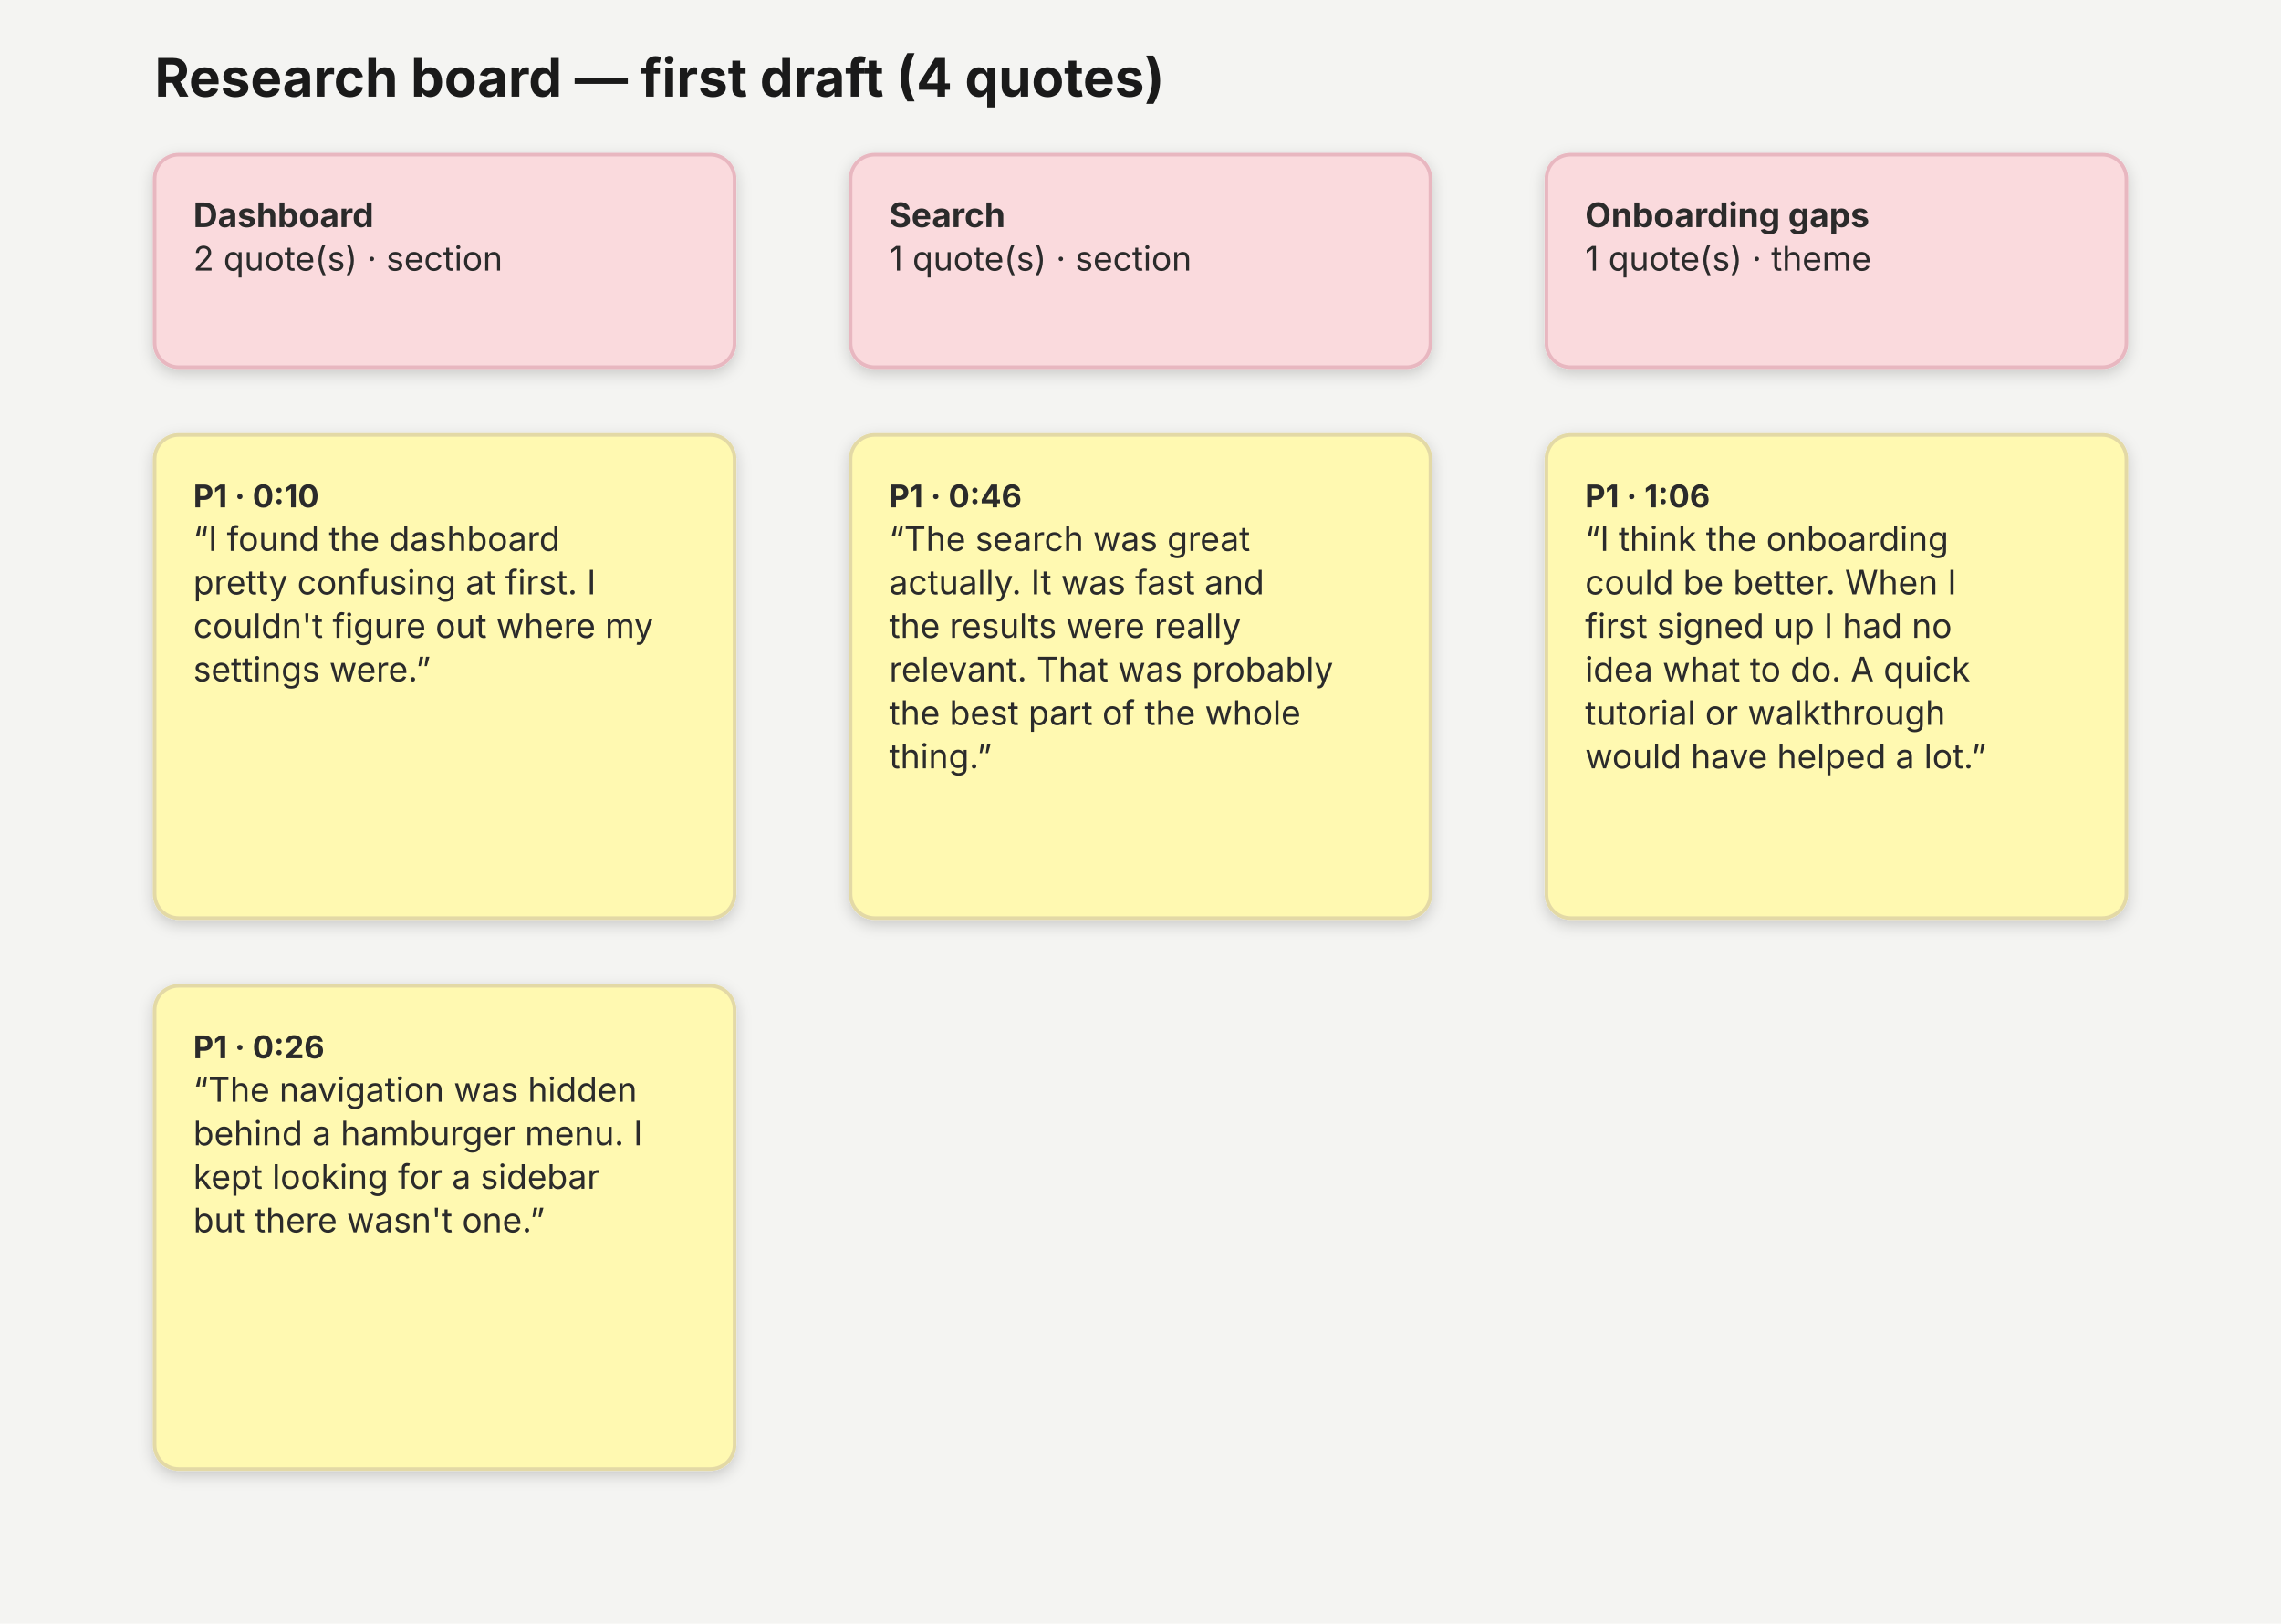
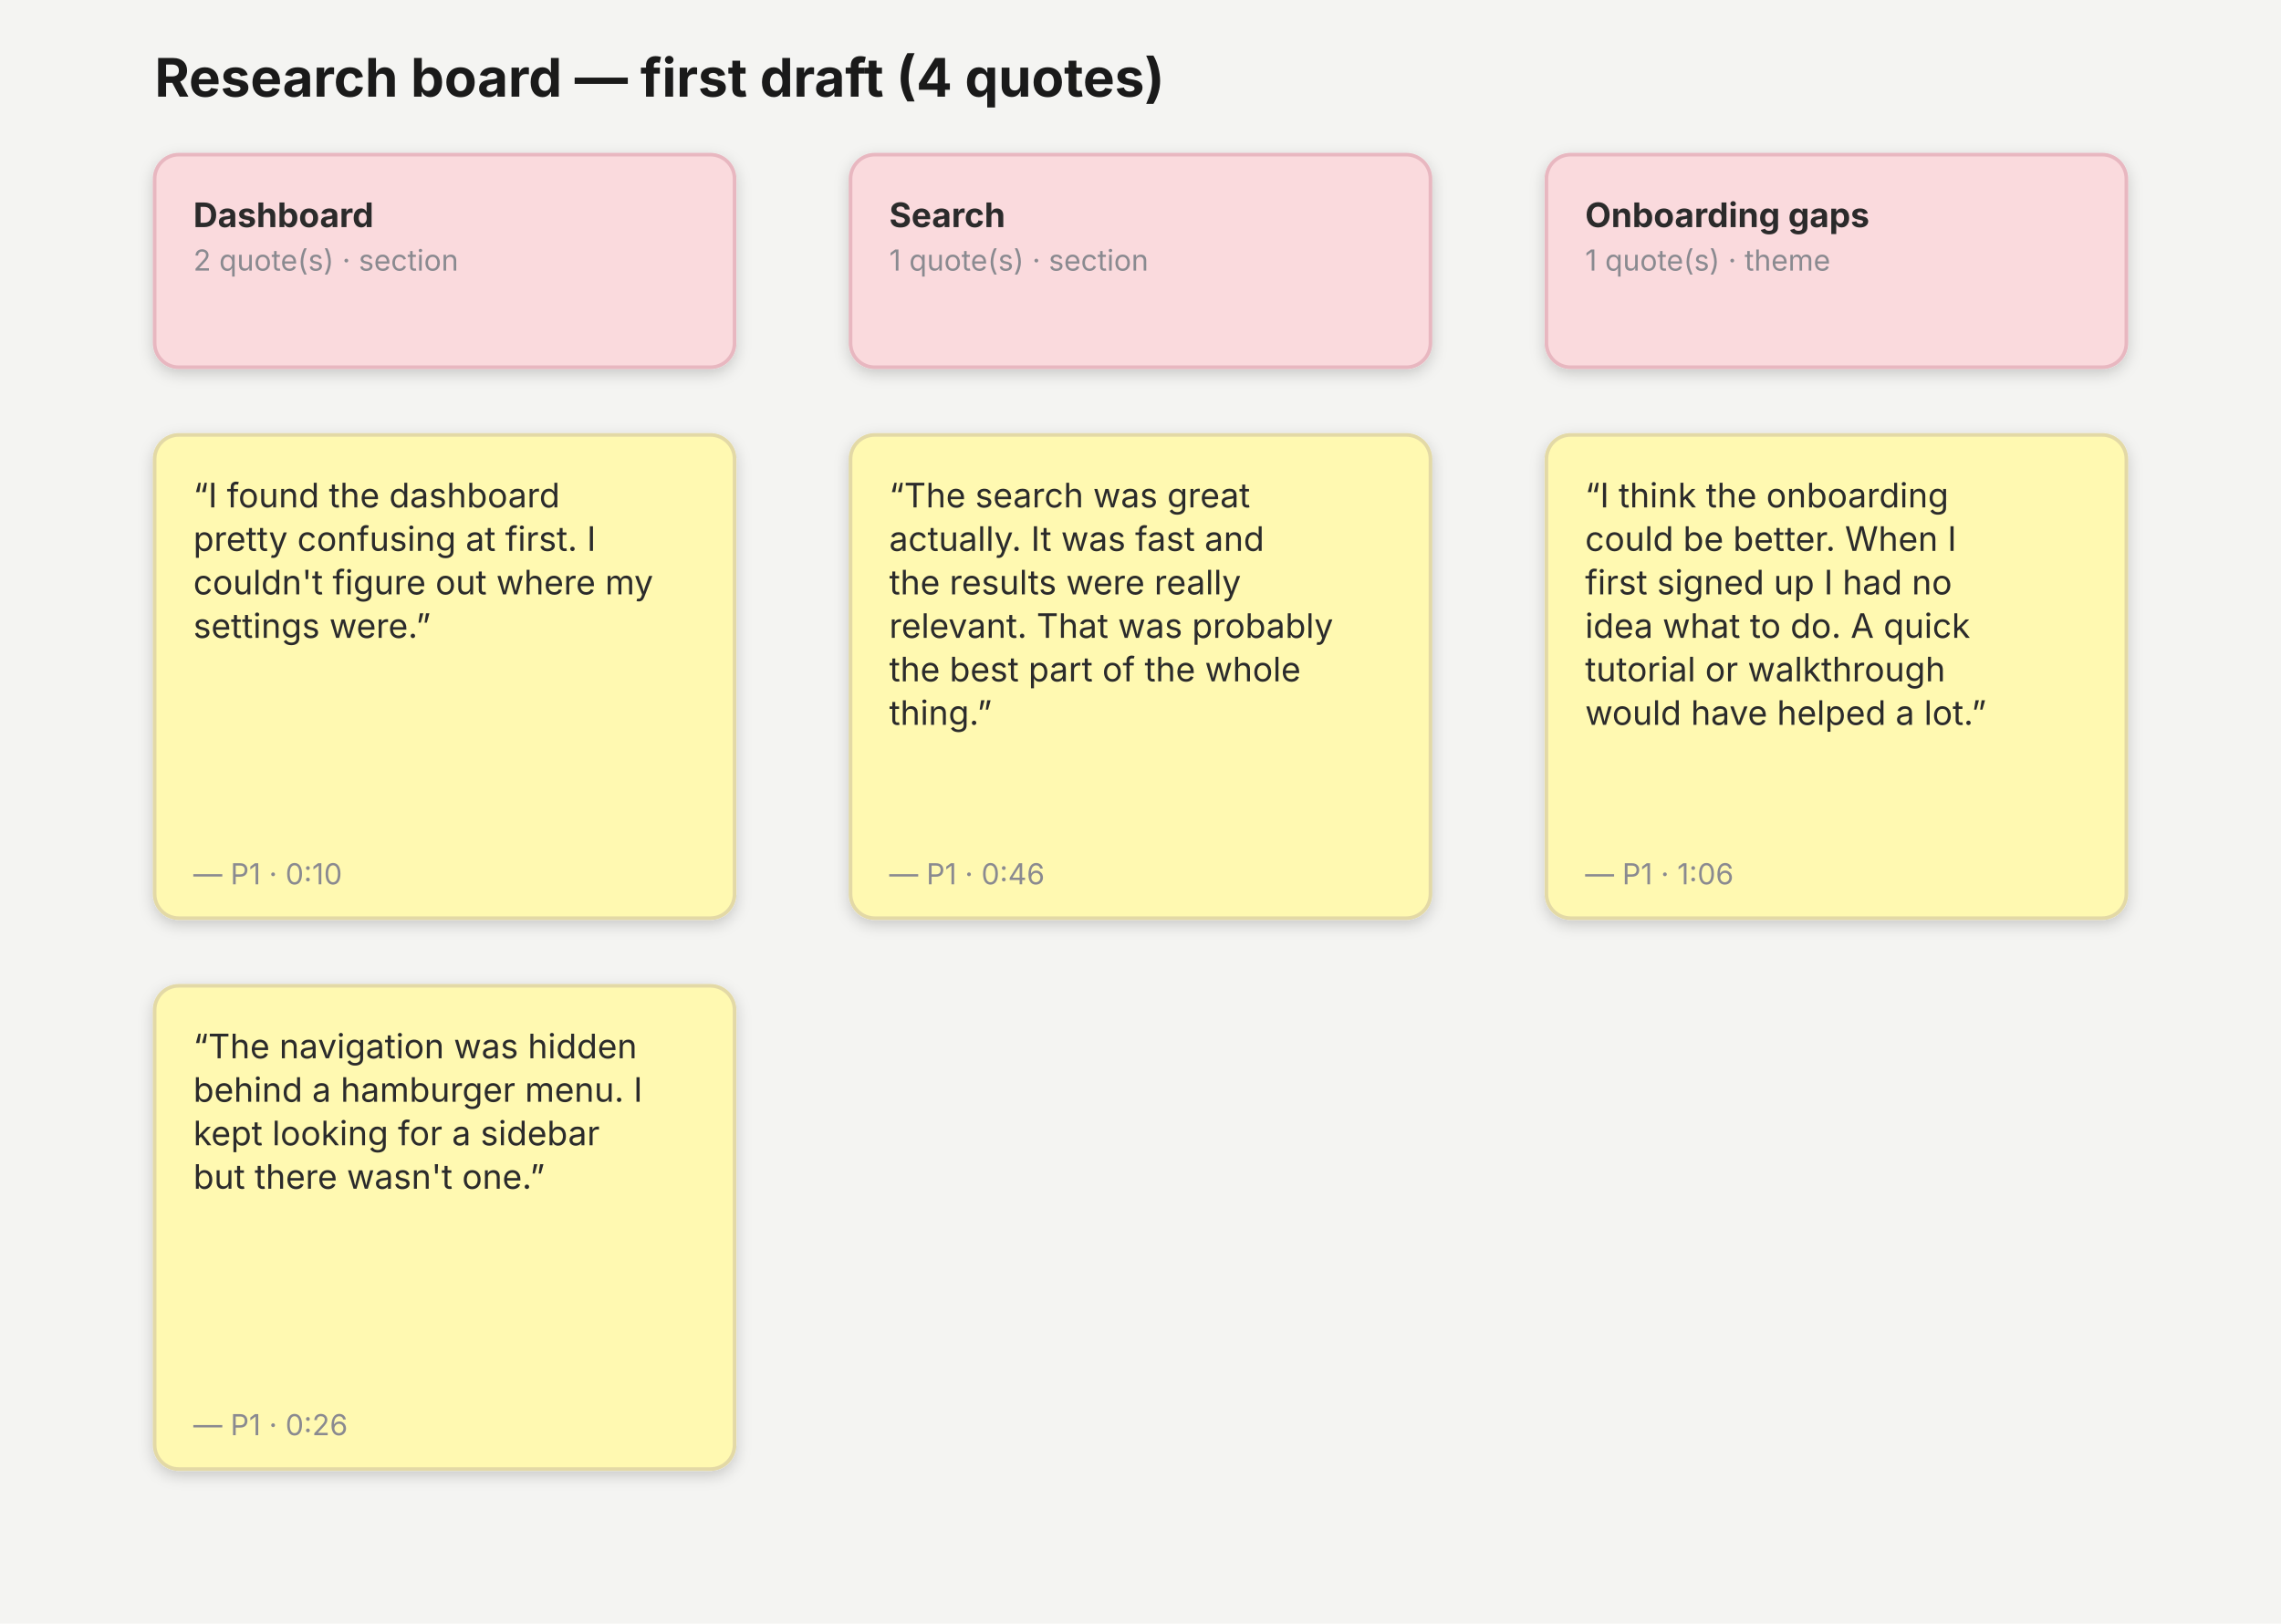
<svg xmlns="http://www.w3.org/2000/svg" width="944" height="672" viewBox="0 0 944 672">
  <defs>
    <filter id="shadow" x="-10%" y="-10%" width="120%" height="120%">
      <feDropShadow dx="0" dy="2" stdDeviation="3" flood-opacity="0.18" />
    </filter>
  </defs>
  <rect x="0" y="0" width="944" height="672" fill="#F4F4F2" />
  <text x="64" y="40" font-family="Inter, Helvetica, Arial, sans-serif" font-size="22" font-weight="700" fill="#1A1A1A">Research board — first draft (4 quotes)</text>
  <g>
    <rect x="64.0" y="64.0" width="240.0" height="88.0" rx="10" ry="10" fill="#FADADD" stroke="#E8B7C0" stroke-width="1.5" filter="url(#shadow)" />
    <text x="80.0" y="94.0" font-family="Inter, Helvetica, Arial, sans-serif" font-size="14" font-weight="700" fill="#2B2B2B" xml:space="preserve">Dashboard</text>
-     <text x="80.0" y="112.0" font-family="Inter, Helvetica, Arial, sans-serif" font-size="14" font-weight="400" fill="#2B2B2B" xml:space="preserve">2 quote(s) · section</text>
+     <text x="80.0" y="112.0" font-family="Inter, Helvetica, Arial, sans-serif" font-size="12" font-weight="400" fill="#8a8a90" xml:space="preserve">2 quote(s) · section</text>
  </g>
  <g>
    <rect x="64.0" y="180.0" width="240.0" height="200.0" rx="10" ry="10" fill="#FFF9B1" stroke="#E3D9A6" stroke-width="1.5" filter="url(#shadow)" />
-     <text x="80.0" y="210.0" font-family="Inter, Helvetica, Arial, sans-serif" font-size="13" font-weight="700" fill="#2B2B2B" xml:space="preserve">P1 · 0:10</text>
-     <text x="80.0" y="228.0" font-family="Inter, Helvetica, Arial, sans-serif" font-size="14" font-weight="400" fill="#2B2B2B" xml:space="preserve">“I found the dashboard</text>
-     <text x="80.0" y="246.0" font-family="Inter, Helvetica, Arial, sans-serif" font-size="14" font-weight="400" fill="#2B2B2B" xml:space="preserve">pretty confusing at first. I</text>
-     <text x="80.0" y="264.0" font-family="Inter, Helvetica, Arial, sans-serif" font-size="14" font-weight="400" fill="#2B2B2B" xml:space="preserve">couldn't figure out where my</text>
-     <text x="80.0" y="282.0" font-family="Inter, Helvetica, Arial, sans-serif" font-size="14" font-weight="400" fill="#2B2B2B" xml:space="preserve">settings were.”</text>
+     <text x="80.0" y="210.0" font-family="Inter, Helvetica, Arial, sans-serif" font-size="14" font-weight="400" fill="#2B2B2B" xml:space="preserve">“I found the dashboard</text>
+     <text x="80.0" y="228.0" font-family="Inter, Helvetica, Arial, sans-serif" font-size="14" font-weight="400" fill="#2B2B2B" xml:space="preserve">pretty confusing at first. I</text>
+     <text x="80.0" y="246.0" font-family="Inter, Helvetica, Arial, sans-serif" font-size="14" font-weight="400" fill="#2B2B2B" xml:space="preserve">couldn't figure out where my</text>
+     <text x="80.0" y="264.0" font-family="Inter, Helvetica, Arial, sans-serif" font-size="14" font-weight="400" fill="#2B2B2B" xml:space="preserve">settings were.”</text>
+     <text x="80.0" y="366.0" font-family="Inter, Helvetica, Arial, sans-serif" font-size="12" font-weight="400" fill="#8a8a90" xml:space="preserve">— P1 · 0:10</text>
  </g>
  <g>
    <rect x="64.0" y="408.0" width="240.0" height="200.0" rx="10" ry="10" fill="#FFF9B1" stroke="#E3D9A6" stroke-width="1.5" filter="url(#shadow)" />
-     <text x="80.0" y="438.0" font-family="Inter, Helvetica, Arial, sans-serif" font-size="13" font-weight="700" fill="#2B2B2B" xml:space="preserve">P1 · 0:26</text>
-     <text x="80.0" y="456.0" font-family="Inter, Helvetica, Arial, sans-serif" font-size="14" font-weight="400" fill="#2B2B2B" xml:space="preserve">“The navigation was hidden</text>
-     <text x="80.0" y="474.0" font-family="Inter, Helvetica, Arial, sans-serif" font-size="14" font-weight="400" fill="#2B2B2B" xml:space="preserve">behind a hamburger menu. I</text>
-     <text x="80.0" y="492.0" font-family="Inter, Helvetica, Arial, sans-serif" font-size="14" font-weight="400" fill="#2B2B2B" xml:space="preserve">kept looking for a sidebar</text>
-     <text x="80.0" y="510.0" font-family="Inter, Helvetica, Arial, sans-serif" font-size="14" font-weight="400" fill="#2B2B2B" xml:space="preserve">but there wasn't one.”</text>
+     <text x="80.0" y="438.0" font-family="Inter, Helvetica, Arial, sans-serif" font-size="14" font-weight="400" fill="#2B2B2B" xml:space="preserve">“The navigation was hidden</text>
+     <text x="80.0" y="456.0" font-family="Inter, Helvetica, Arial, sans-serif" font-size="14" font-weight="400" fill="#2B2B2B" xml:space="preserve">behind a hamburger menu. I</text>
+     <text x="80.0" y="474.0" font-family="Inter, Helvetica, Arial, sans-serif" font-size="14" font-weight="400" fill="#2B2B2B" xml:space="preserve">kept looking for a sidebar</text>
+     <text x="80.0" y="492.0" font-family="Inter, Helvetica, Arial, sans-serif" font-size="14" font-weight="400" fill="#2B2B2B" xml:space="preserve">but there wasn't one.”</text>
+     <text x="80.0" y="594.0" font-family="Inter, Helvetica, Arial, sans-serif" font-size="12" font-weight="400" fill="#8a8a90" xml:space="preserve">— P1 · 0:26</text>
  </g>
  <g>
    <rect x="352.0" y="64.0" width="240.0" height="88.0" rx="10" ry="10" fill="#FADADD" stroke="#E8B7C0" stroke-width="1.5" filter="url(#shadow)" />
    <text x="368.0" y="94.0" font-family="Inter, Helvetica, Arial, sans-serif" font-size="14" font-weight="700" fill="#2B2B2B" xml:space="preserve">Search</text>
-     <text x="368.0" y="112.0" font-family="Inter, Helvetica, Arial, sans-serif" font-size="14" font-weight="400" fill="#2B2B2B" xml:space="preserve">1 quote(s) · section</text>
+     <text x="368.0" y="112.0" font-family="Inter, Helvetica, Arial, sans-serif" font-size="12" font-weight="400" fill="#8a8a90" xml:space="preserve">1 quote(s) · section</text>
  </g>
  <g>
    <rect x="352.0" y="180.0" width="240.0" height="200.0" rx="10" ry="10" fill="#FFF9B1" stroke="#E3D9A6" stroke-width="1.5" filter="url(#shadow)" />
-     <text x="368.0" y="210.0" font-family="Inter, Helvetica, Arial, sans-serif" font-size="13" font-weight="700" fill="#2B2B2B" xml:space="preserve">P1 · 0:46</text>
-     <text x="368.0" y="228.0" font-family="Inter, Helvetica, Arial, sans-serif" font-size="14" font-weight="400" fill="#2B2B2B" xml:space="preserve">“The search was great</text>
-     <text x="368.0" y="246.0" font-family="Inter, Helvetica, Arial, sans-serif" font-size="14" font-weight="400" fill="#2B2B2B" xml:space="preserve">actually. It was fast and</text>
-     <text x="368.0" y="264.0" font-family="Inter, Helvetica, Arial, sans-serif" font-size="14" font-weight="400" fill="#2B2B2B" xml:space="preserve">the results were really</text>
-     <text x="368.0" y="282.0" font-family="Inter, Helvetica, Arial, sans-serif" font-size="14" font-weight="400" fill="#2B2B2B" xml:space="preserve">relevant. That was probably</text>
-     <text x="368.0" y="300.0" font-family="Inter, Helvetica, Arial, sans-serif" font-size="14" font-weight="400" fill="#2B2B2B" xml:space="preserve">the best part of the whole</text>
-     <text x="368.0" y="318.0" font-family="Inter, Helvetica, Arial, sans-serif" font-size="14" font-weight="400" fill="#2B2B2B" xml:space="preserve">thing.”</text>
+     <text x="368.0" y="210.0" font-family="Inter, Helvetica, Arial, sans-serif" font-size="14" font-weight="400" fill="#2B2B2B" xml:space="preserve">“The search was great</text>
+     <text x="368.0" y="228.0" font-family="Inter, Helvetica, Arial, sans-serif" font-size="14" font-weight="400" fill="#2B2B2B" xml:space="preserve">actually. It was fast and</text>
+     <text x="368.0" y="246.0" font-family="Inter, Helvetica, Arial, sans-serif" font-size="14" font-weight="400" fill="#2B2B2B" xml:space="preserve">the results were really</text>
+     <text x="368.0" y="264.0" font-family="Inter, Helvetica, Arial, sans-serif" font-size="14" font-weight="400" fill="#2B2B2B" xml:space="preserve">relevant. That was probably</text>
+     <text x="368.0" y="282.0" font-family="Inter, Helvetica, Arial, sans-serif" font-size="14" font-weight="400" fill="#2B2B2B" xml:space="preserve">the best part of the whole</text>
+     <text x="368.0" y="300.0" font-family="Inter, Helvetica, Arial, sans-serif" font-size="14" font-weight="400" fill="#2B2B2B" xml:space="preserve">thing.”</text>
+     <text x="368.0" y="366.0" font-family="Inter, Helvetica, Arial, sans-serif" font-size="12" font-weight="400" fill="#8a8a90" xml:space="preserve">— P1 · 0:46</text>
  </g>
  <g>
    <rect x="640.0" y="64.0" width="240.0" height="88.0" rx="10" ry="10" fill="#FADADD" stroke="#E8B7C0" stroke-width="1.5" filter="url(#shadow)" />
    <text x="656.0" y="94.0" font-family="Inter, Helvetica, Arial, sans-serif" font-size="14" font-weight="700" fill="#2B2B2B" xml:space="preserve">Onboarding gaps</text>
-     <text x="656.0" y="112.0" font-family="Inter, Helvetica, Arial, sans-serif" font-size="14" font-weight="400" fill="#2B2B2B" xml:space="preserve">1 quote(s) · theme</text>
+     <text x="656.0" y="112.0" font-family="Inter, Helvetica, Arial, sans-serif" font-size="12" font-weight="400" fill="#8a8a90" xml:space="preserve">1 quote(s) · theme</text>
  </g>
  <g>
    <rect x="640.0" y="180.0" width="240.0" height="200.0" rx="10" ry="10" fill="#FFF9B1" stroke="#E3D9A6" stroke-width="1.5" filter="url(#shadow)" />
-     <text x="656.0" y="210.0" font-family="Inter, Helvetica, Arial, sans-serif" font-size="13" font-weight="700" fill="#2B2B2B" xml:space="preserve">P1 · 1:06</text>
-     <text x="656.0" y="228.0" font-family="Inter, Helvetica, Arial, sans-serif" font-size="14" font-weight="400" fill="#2B2B2B" xml:space="preserve">“I think the onboarding</text>
-     <text x="656.0" y="246.0" font-family="Inter, Helvetica, Arial, sans-serif" font-size="14" font-weight="400" fill="#2B2B2B" xml:space="preserve">could be better. When I</text>
-     <text x="656.0" y="264.0" font-family="Inter, Helvetica, Arial, sans-serif" font-size="14" font-weight="400" fill="#2B2B2B" xml:space="preserve">first signed up I had no</text>
-     <text x="656.0" y="282.0" font-family="Inter, Helvetica, Arial, sans-serif" font-size="14" font-weight="400" fill="#2B2B2B" xml:space="preserve">idea what to do. A quick</text>
-     <text x="656.0" y="300.0" font-family="Inter, Helvetica, Arial, sans-serif" font-size="14" font-weight="400" fill="#2B2B2B" xml:space="preserve">tutorial or walkthrough</text>
-     <text x="656.0" y="318.0" font-family="Inter, Helvetica, Arial, sans-serif" font-size="14" font-weight="400" fill="#2B2B2B" xml:space="preserve">would have helped a lot.”</text>
+     <text x="656.0" y="210.0" font-family="Inter, Helvetica, Arial, sans-serif" font-size="14" font-weight="400" fill="#2B2B2B" xml:space="preserve">“I think the onboarding</text>
+     <text x="656.0" y="228.0" font-family="Inter, Helvetica, Arial, sans-serif" font-size="14" font-weight="400" fill="#2B2B2B" xml:space="preserve">could be better. When I</text>
+     <text x="656.0" y="246.0" font-family="Inter, Helvetica, Arial, sans-serif" font-size="14" font-weight="400" fill="#2B2B2B" xml:space="preserve">first signed up I had no</text>
+     <text x="656.0" y="264.0" font-family="Inter, Helvetica, Arial, sans-serif" font-size="14" font-weight="400" fill="#2B2B2B" xml:space="preserve">idea what to do. A quick</text>
+     <text x="656.0" y="282.0" font-family="Inter, Helvetica, Arial, sans-serif" font-size="14" font-weight="400" fill="#2B2B2B" xml:space="preserve">tutorial or walkthrough</text>
+     <text x="656.0" y="300.0" font-family="Inter, Helvetica, Arial, sans-serif" font-size="14" font-weight="400" fill="#2B2B2B" xml:space="preserve">would have helped a lot.”</text>
+     <text x="656.0" y="366.0" font-family="Inter, Helvetica, Arial, sans-serif" font-size="12" font-weight="400" fill="#8a8a90" xml:space="preserve">— P1 · 1:06</text>
  </g>
</svg>
